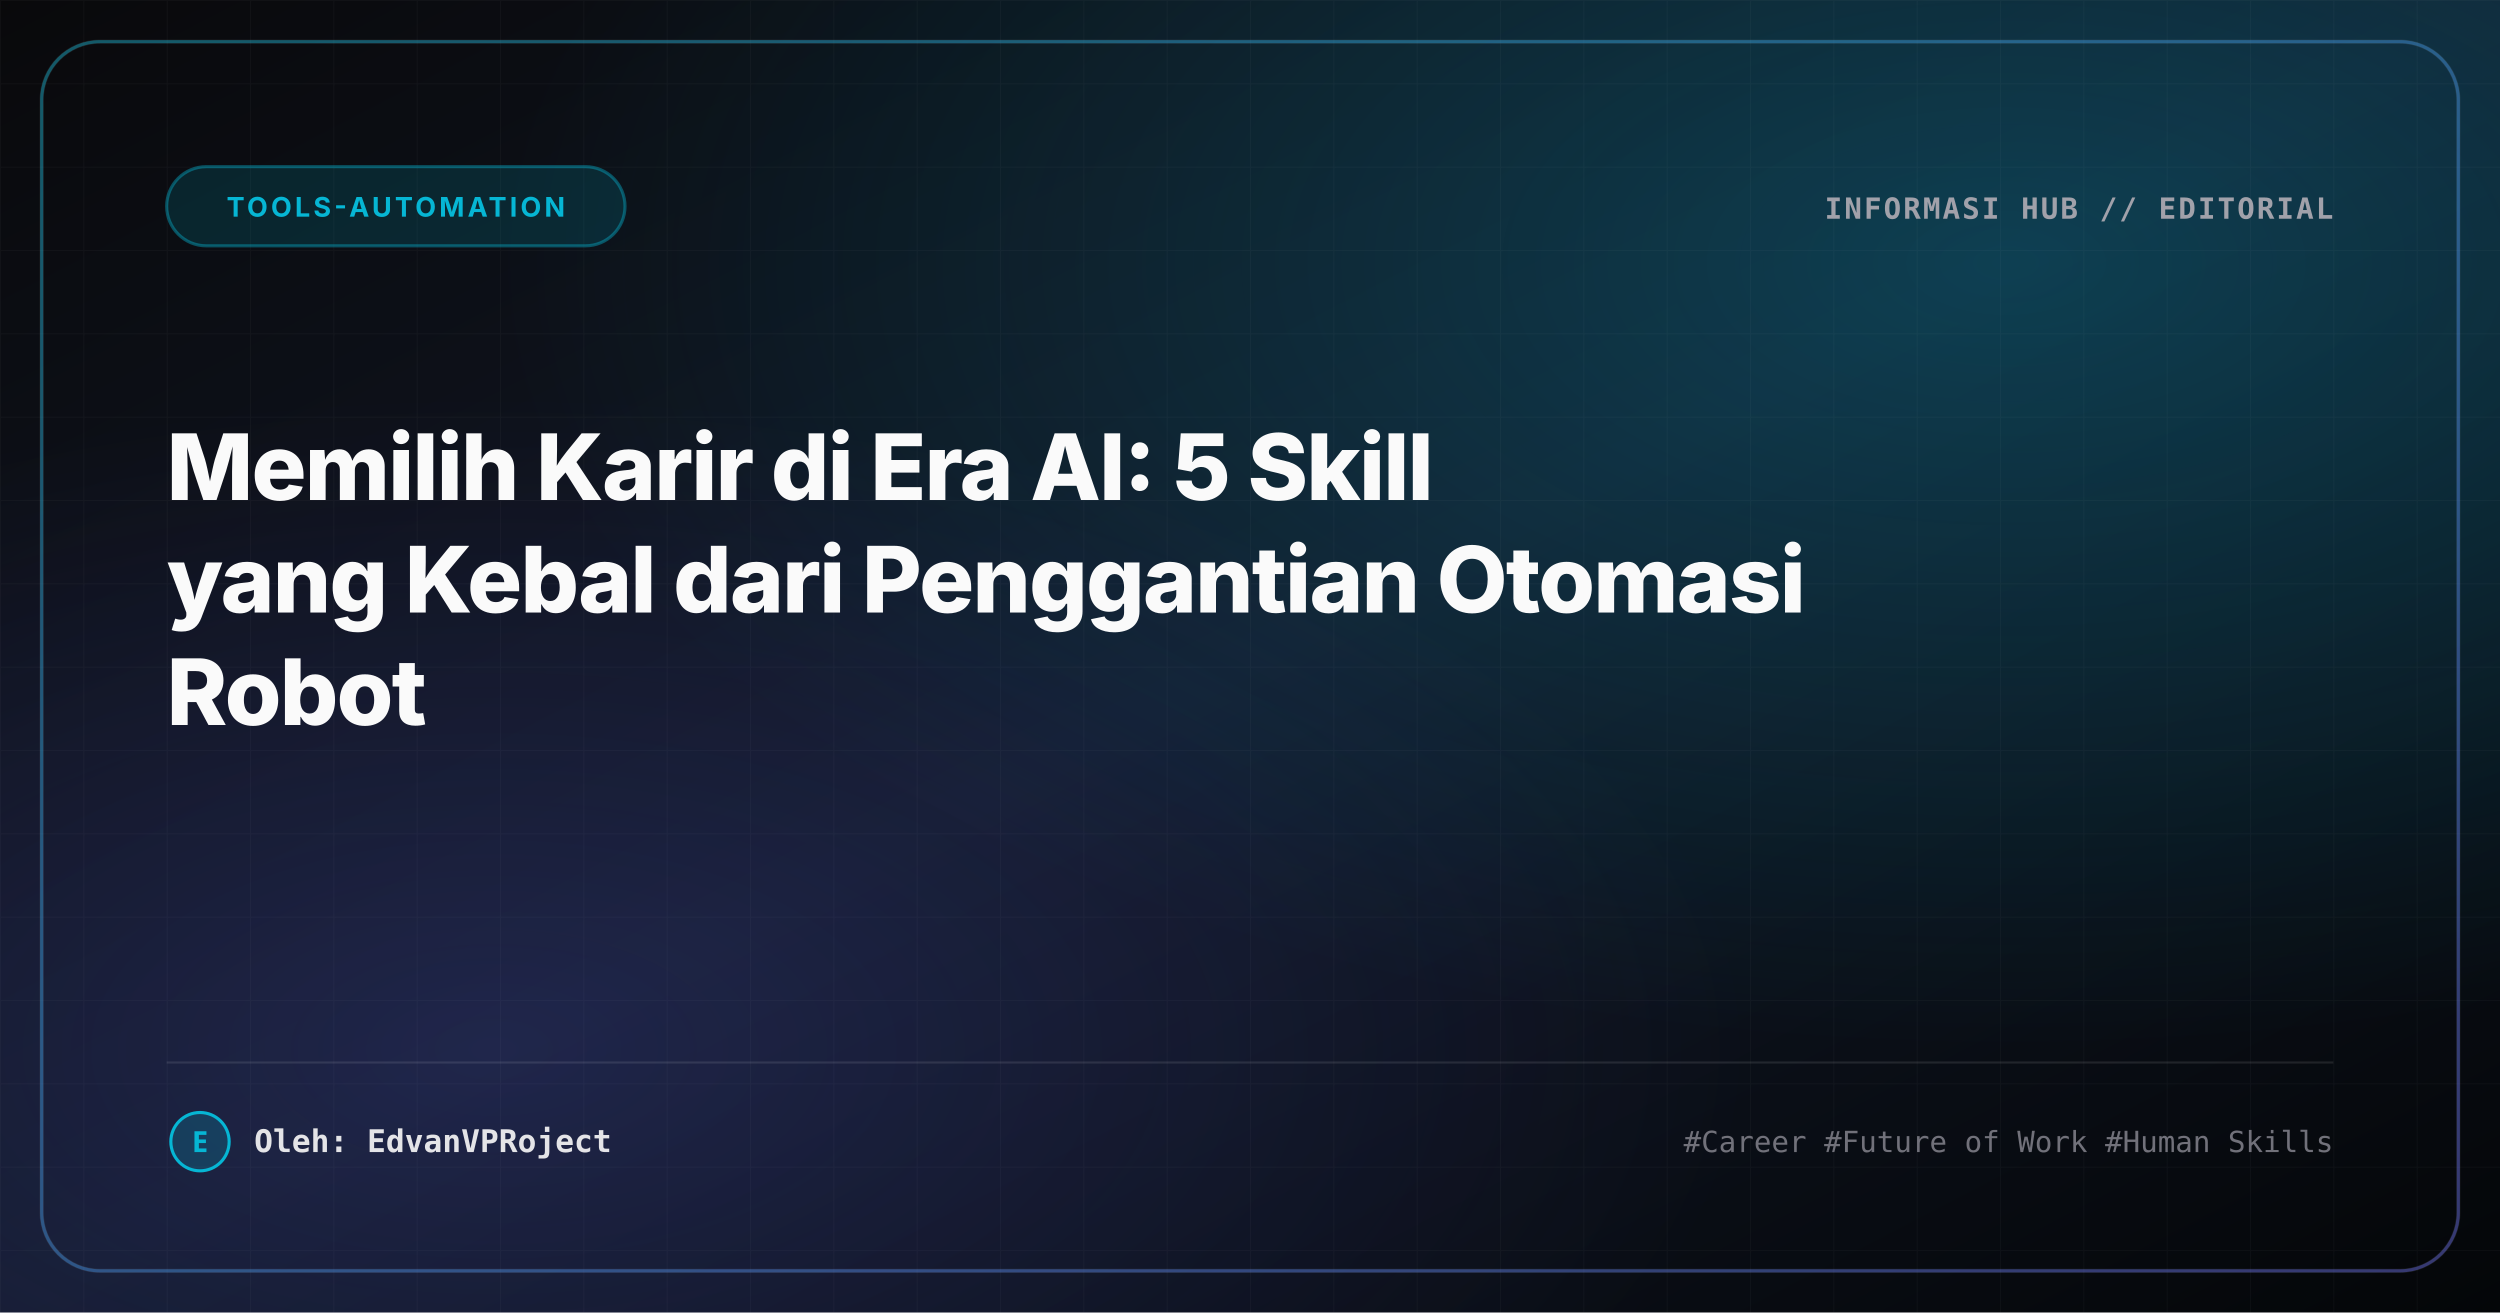
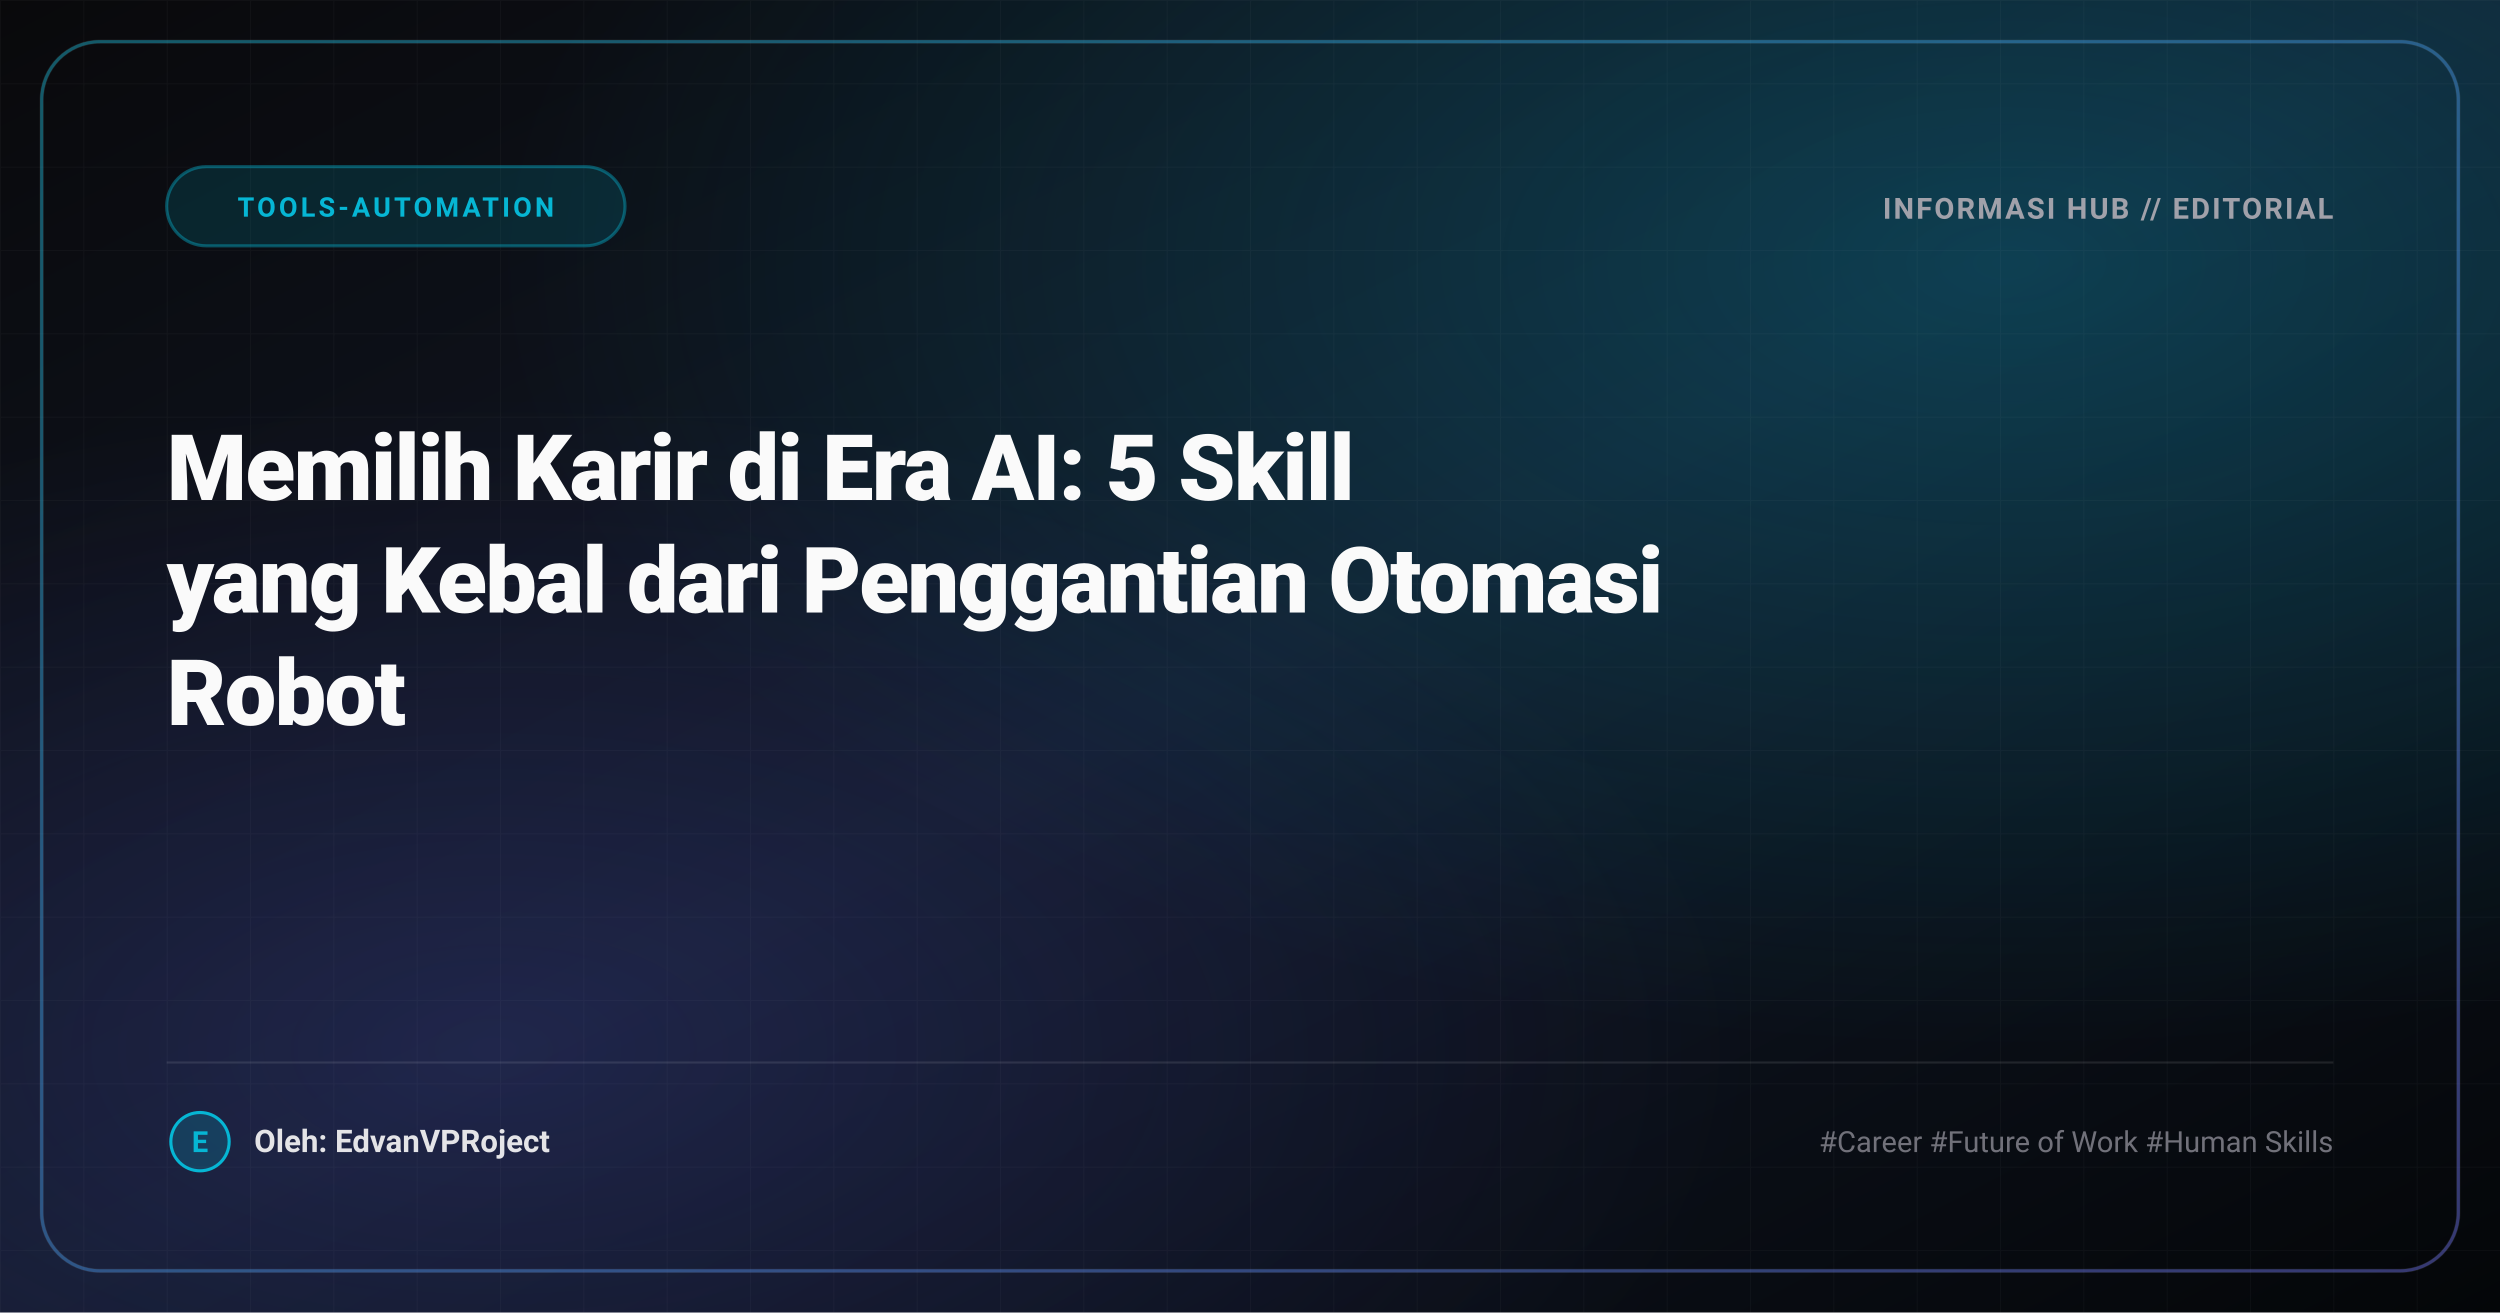
- <svg xmlns="http://www.w3.org/2000/svg" viewBox="0 0 1200 630" width="1200" height="630">
+ <svg xmlns="http://www.w3.org/2000/svg" viewBox="0 0 1200 630" width="1200" height="630" shape-rendering="geometricPrecision" text-rendering="geometricPrecision">
  <defs>
+     <style>
+       text {
+         font-family: -apple-system, BlinkMacSystemFont, "Segoe UI", Roboto, "Helvetica Neue", Arial, sans-serif;
+         text-rendering: geometricPrecision;
+         -webkit-font-smoothing: antialiased;
+       }
+     </style>
    <linearGradient id="bgGrad" x1="0%" y1="0%" x2="100%" y2="100%">
      <stop offset="0%" stop-color="#09090b" />
      <stop offset="50%" stop-color="#111827" />
      <stop offset="100%" stop-color="#040608" />
    </linearGradient>
    <linearGradient id="accGrad" x1="0%" y1="0%" x2="100%" y2="100%">
      <stop offset="0%" stop-color="#06b6d4" />
      <stop offset="100%" stop-color="#6366f1" />
    </linearGradient>
    <radialGradient id="glow" cx="80%" cy="20%" r="60%">
      <stop offset="0%" stop-color="#06b6d4" stop-opacity="0.25" />
      <stop offset="100%" stop-color="#06b6d4" stop-opacity="0" />
    </radialGradient>
    <radialGradient id="glow2" cx="20%" cy="80%" r="50%">
      <stop offset="0%" stop-color="#6366f1" stop-opacity="0.18" />
      <stop offset="100%" stop-color="#6366f1" stop-opacity="0" />
    </radialGradient>
    <pattern id="grid" width="40" height="40" patternUnits="userSpaceOnUse">
      <path d="M 40 0 L 0 0 0 40" fill="none" stroke="rgba(255,255,255,0.03)" stroke-width="1" />
    </pattern>
  </defs>
  <rect width="1200" height="630" fill="url(#bgGrad)" />
  <rect width="1200" height="630" fill="url(#glow)" />
  <rect width="1200" height="630" fill="url(#glow2)" />
  <rect width="1200" height="630" fill="url(#grid)" />
  <rect x="20" y="20" width="1160" height="590" rx="28" fill="none" stroke="rgba(255,255,255,0.08)" stroke-width="2" />
  <rect x="20" y="20" width="1160" height="590" rx="28" fill="none" stroke="url(#accGrad)" stroke-width="1.5" opacity="0.4" />
  <g transform="translate(80, 80)">
    <rect x="0" y="0" width="220" height="38" rx="19" fill="#06b6d4" fill-opacity="0.15" stroke="#06b6d4" stroke-opacity="0.4" stroke-width="1.5" />
    <text x="110" y="24" fill="#06b6d4" font-family="system-ui, -apple-system, sans-serif" font-size="13" font-weight="700" text-anchor="middle" letter-spacing="1.5">
      TOOLS-AUTOMATION
    </text>
    <text x="1040" y="25" fill="#a1a1aa" font-family="monospace, monospace" font-size="14" font-weight="600" text-anchor="end" letter-spacing="1">
      INFORMASI HUB // EDITORIAL
    </text>
  </g>
  <g transform="translate(0, 200)">
    <text x="80" y="40" fill="#fafafa" font-family="system-ui, -apple-system, sans-serif" font-size="44" font-weight="800" letter-spacing="-0.8">
      <tspan x="80" dy="0">Memilih Karir di Era AI: 5 Skill</tspan>
      <tspan x="80" dy="54">yang Kebal dari Penggantian Otomasi</tspan>
      <tspan x="80" dy="54">Robot</tspan>
    </text>
  </g>
  <g transform="translate(80, 510)">
    <line x1="0" y1="0" x2="1040" y2="0" stroke="rgba(255,255,255,0.1)" stroke-width="1" />
    <circle cx="16" cy="38" r="14" fill="#06b6d4" fill-opacity="0.2" stroke="#06b6d4" stroke-width="1.5" />
    <text x="16" y="43" fill="#06b6d4" font-family="sans-serif" font-size="14" font-weight="bold" text-anchor="middle">E</text>
    <text x="42" y="43" fill="#e4e4e7" font-family="monospace, monospace" font-size="15" font-weight="600">
      Oleh: EdvanVPRoject
    </text>
    <text x="1040" y="43" fill="#71717a" font-family="monospace, monospace" font-size="14" text-anchor="end">
      #Career   #Future of Work   #Human Skills
    </text>
  </g>
</svg>
